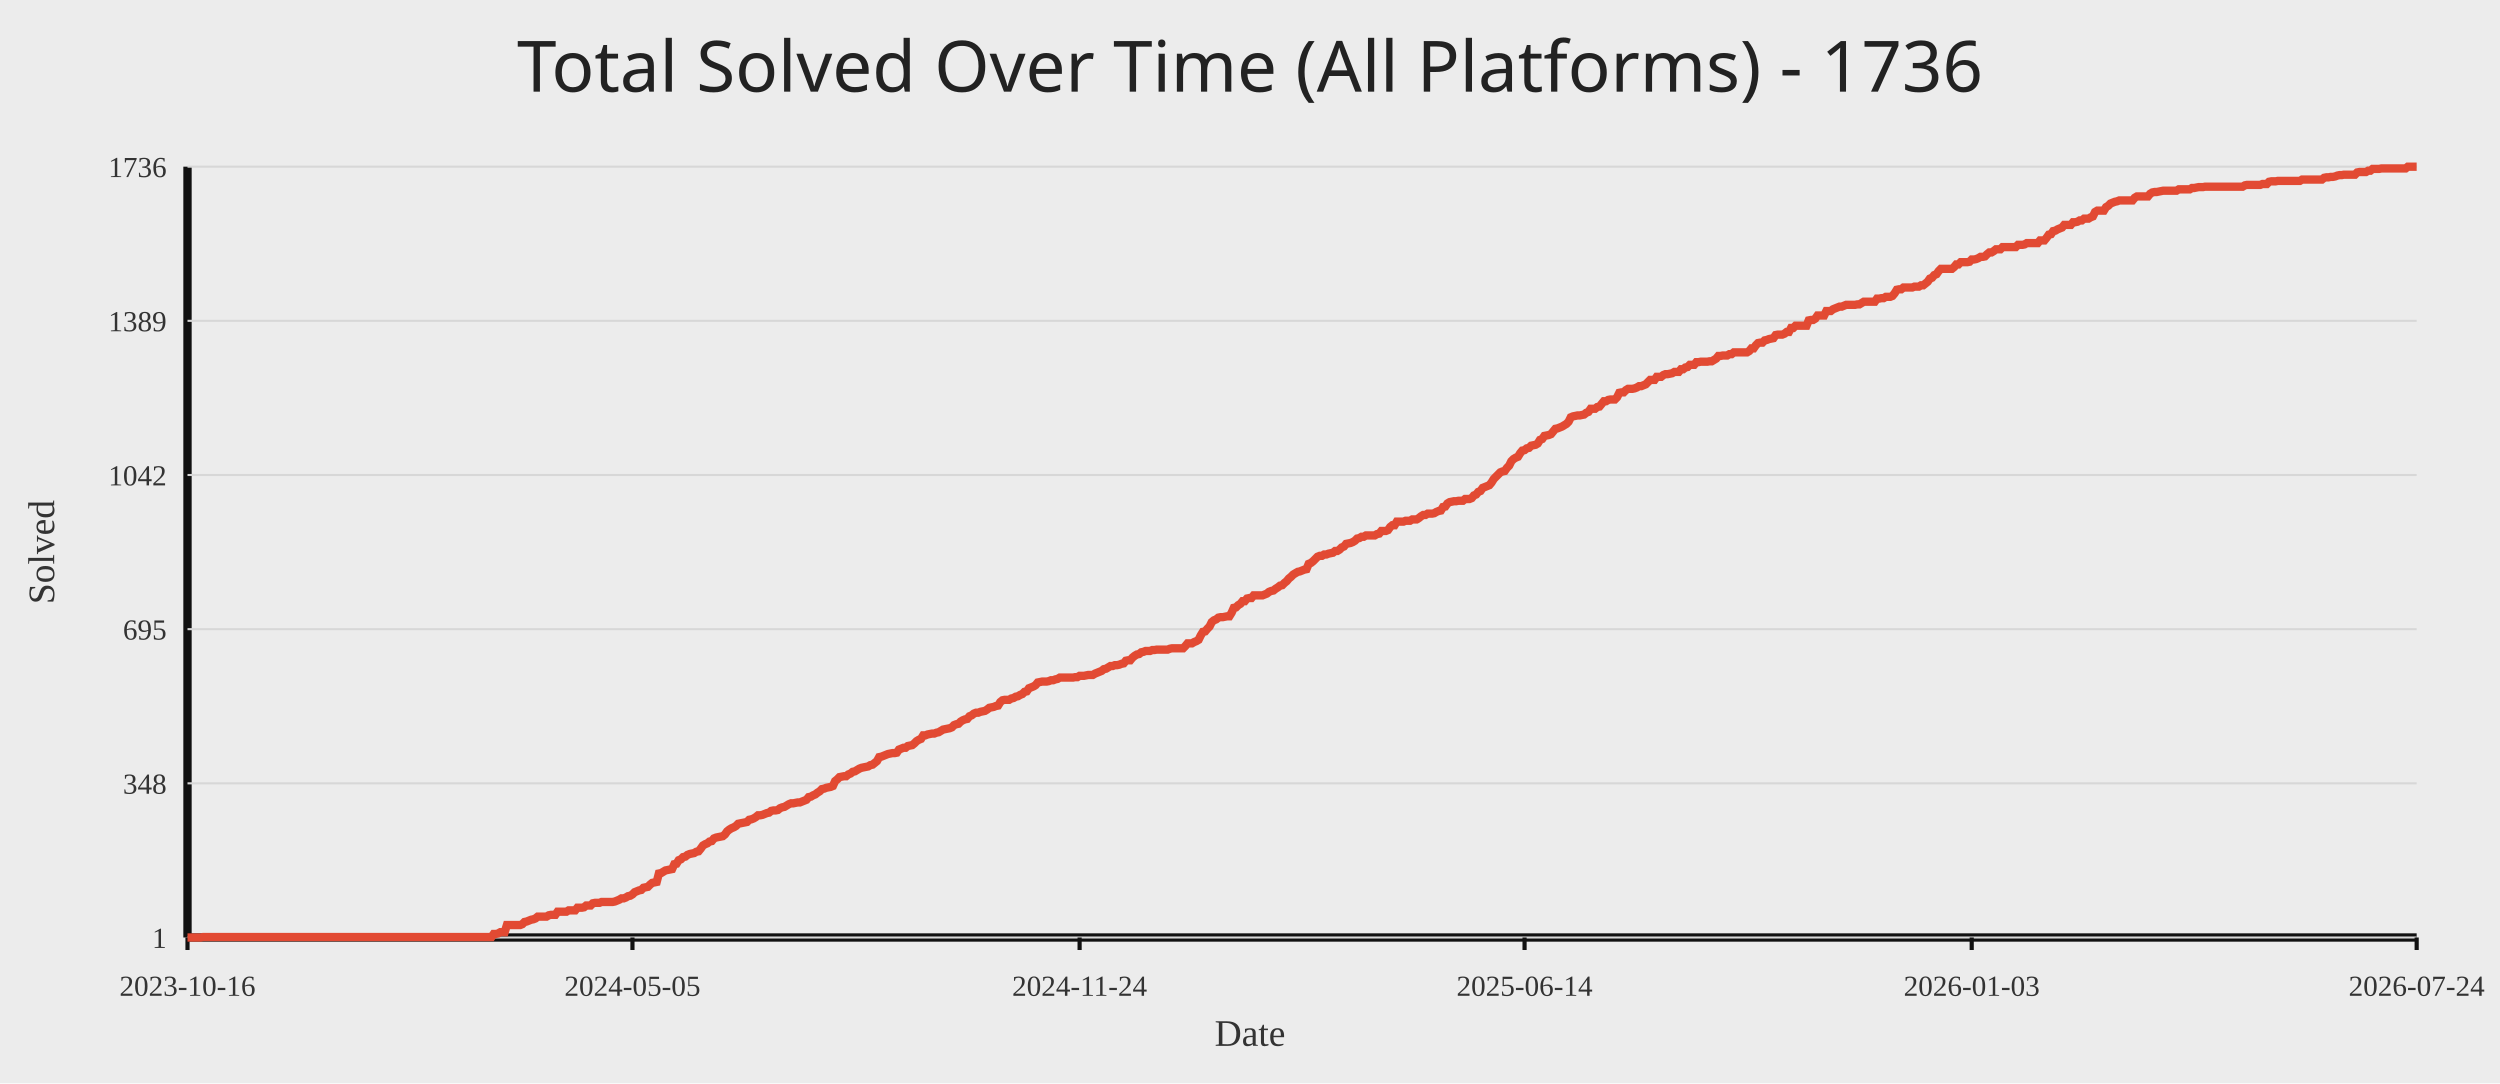
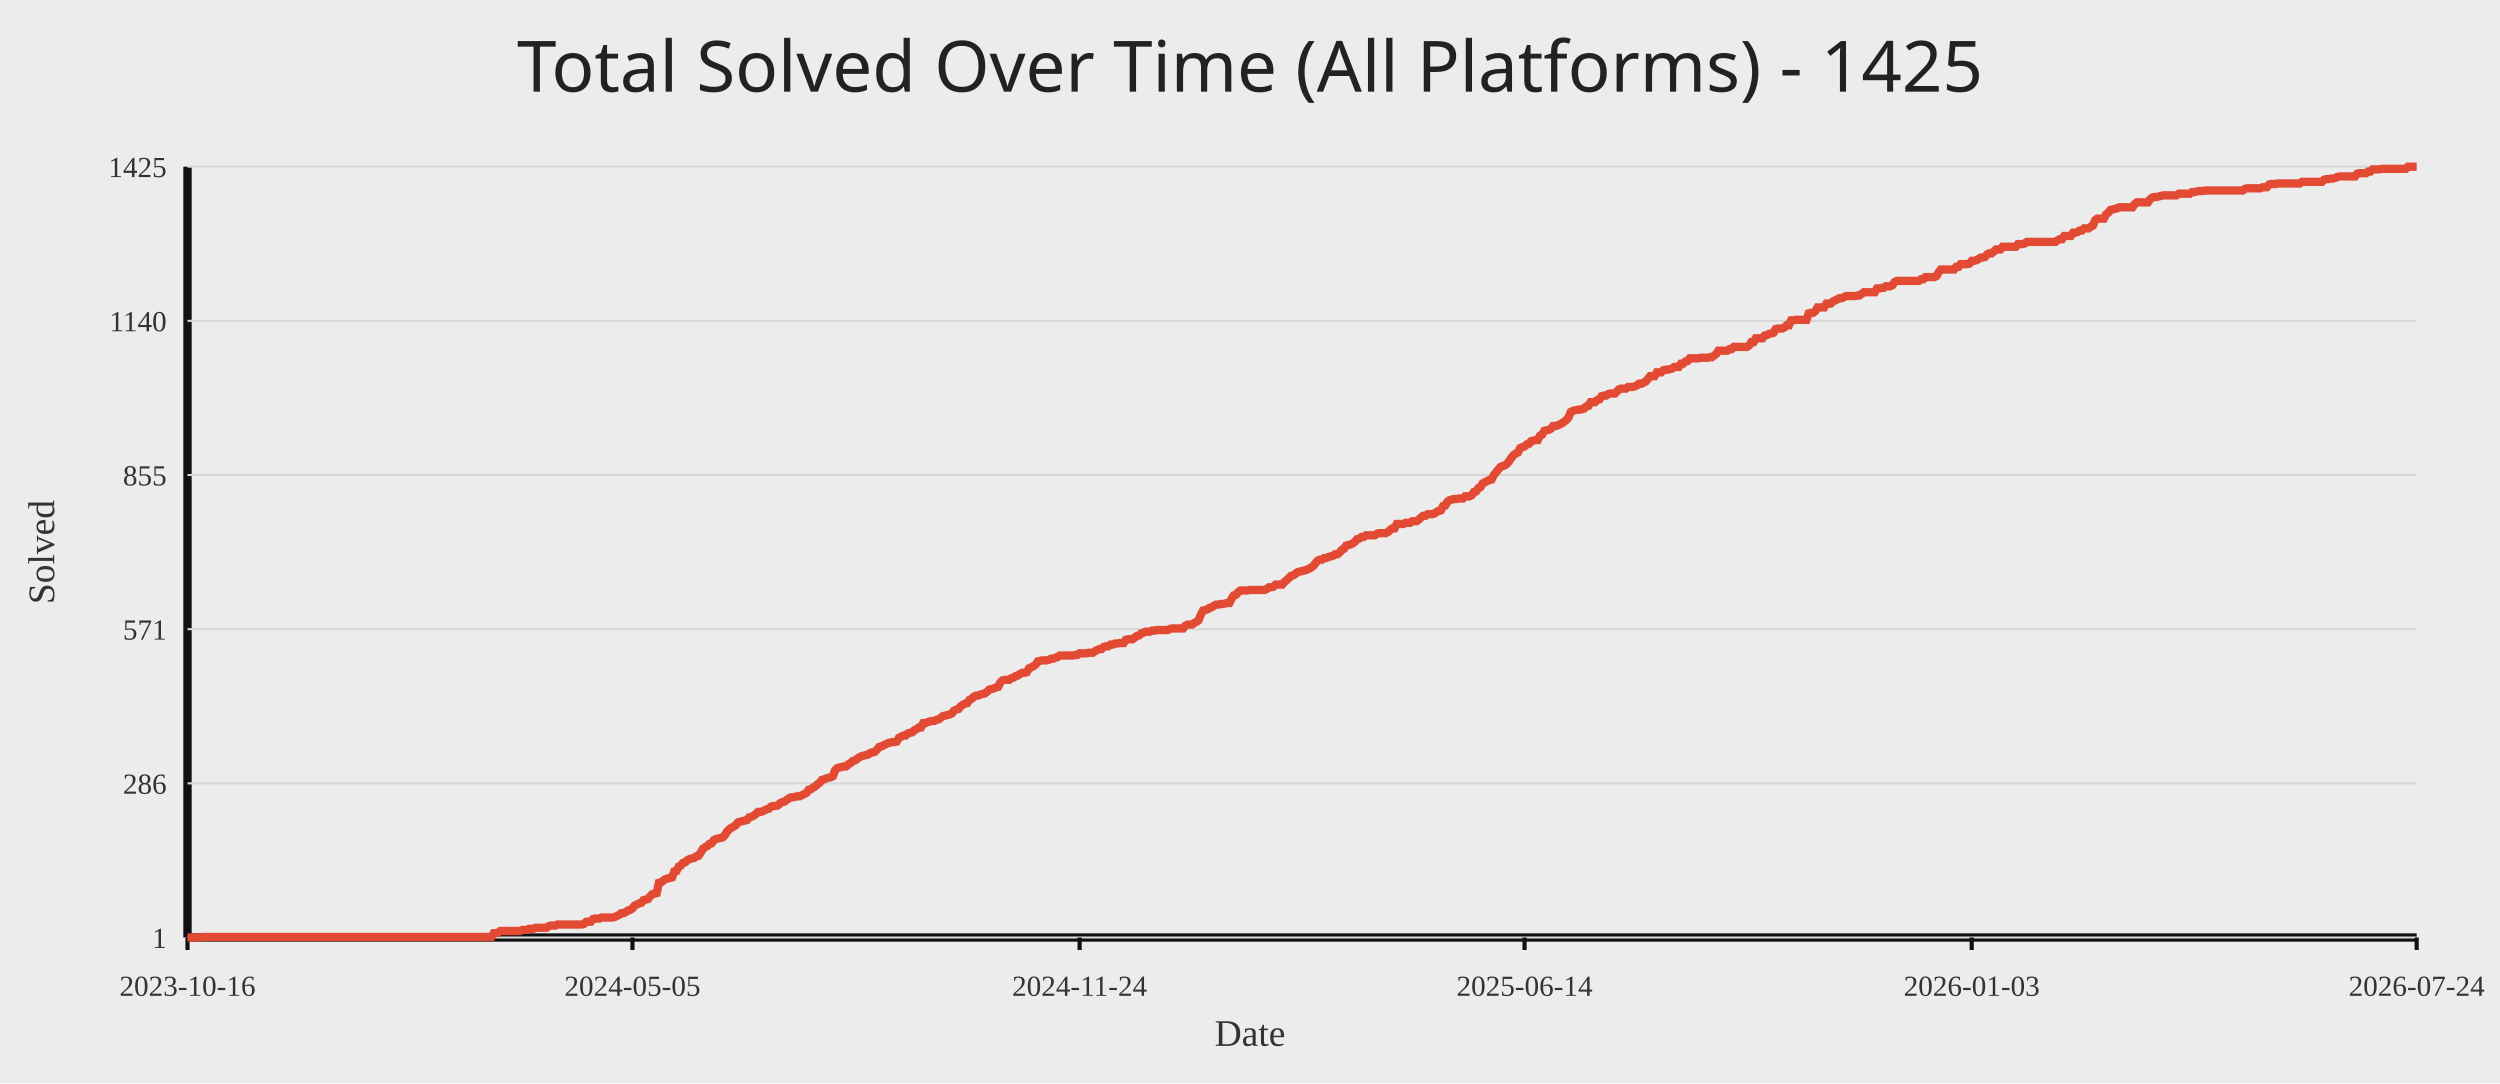
<svg xmlns="http://www.w3.org/2000/svg" width="1200" height="520">
  <rect width="100%" height="100%" fill="#ececec" />
-   <text x="50%" y="44" text-anchor="middle" fill="#222" font-size="34" font-family="Comic Sans MS, Segoe UI">Total Solved Over Time (All Platforms) - 1736</text>
+   <text x="50%" y="44" text-anchor="middle" fill="#222" font-size="34" font-family="Comic Sans MS, Segoe UI">Total Solved Over Time (All Platforms) - 1425</text>
  <line x1="90" y1="450" x2="1160" y2="450" stroke="#111" stroke-width="4" />
  <line x1="90" y1="80" x2="90" y2="450" stroke="#111" stroke-width="4" />
  <line x1="90" y1="450.00" x2="1160" y2="450.00" stroke="#d7d7d7" stroke-width="1" />
  <text x="80" y="455.00" text-anchor="end" fill="#333" font-size="14">1</text>
  <line x1="90" y1="376.00" x2="1160" y2="376.00" stroke="#d7d7d7" stroke-width="1" />
-   <text x="80" y="381.00" text-anchor="end" fill="#333" font-size="14">348</text>
+   <text x="80" y="381.00" text-anchor="end" fill="#333" font-size="14">286</text>
  <line x1="90" y1="302.00" x2="1160" y2="302.00" stroke="#d7d7d7" stroke-width="1" />
-   <text x="80" y="307.00" text-anchor="end" fill="#333" font-size="14">695</text>
+   <text x="80" y="307.00" text-anchor="end" fill="#333" font-size="14">571</text>
  <line x1="90" y1="228.00" x2="1160" y2="228.00" stroke="#d7d7d7" stroke-width="1" />
-   <text x="80" y="233.00" text-anchor="end" fill="#333" font-size="14">1042</text>
+   <text x="80" y="233.00" text-anchor="end" fill="#333" font-size="14">855</text>
  <line x1="90" y1="154.00" x2="1160" y2="154.00" stroke="#d7d7d7" stroke-width="1" />
-   <text x="80" y="159.00" text-anchor="end" fill="#333" font-size="14">1389</text>
+   <text x="80" y="159.00" text-anchor="end" fill="#333" font-size="14">1140</text>
  <line x1="90" y1="80.00" x2="1160" y2="80.00" stroke="#d7d7d7" stroke-width="1" />
-   <text x="80" y="85.00" text-anchor="end" fill="#333" font-size="14">1736</text>
+   <text x="80" y="85.00" text-anchor="end" fill="#333" font-size="14">1425</text>
  <line x1="90.00" y1="450" x2="90.00" y2="456" stroke="#111" stroke-width="2" />
  <text x="90.00" y="478" text-anchor="middle" fill="#333" font-size="14">2023-10-16</text>
  <line x1="303.58" y1="450" x2="303.58" y2="456" stroke="#111" stroke-width="2" />
  <text x="303.58" y="478" text-anchor="middle" fill="#333" font-size="14">2024-05-05</text>
  <line x1="518.21" y1="450" x2="518.21" y2="456" stroke="#111" stroke-width="2" />
  <text x="518.21" y="478" text-anchor="middle" fill="#333" font-size="14">2024-11-24</text>
  <line x1="731.79" y1="450" x2="731.79" y2="456" stroke="#111" stroke-width="2" />
  <text x="731.79" y="478" text-anchor="middle" fill="#333" font-size="14">2025-06-14</text>
  <line x1="946.42" y1="450" x2="946.42" y2="456" stroke="#111" stroke-width="2" />
  <text x="946.42" y="478" text-anchor="middle" fill="#333" font-size="14">2026-01-03</text>
  <line x1="1160.00" y1="450" x2="1160.00" y2="456" stroke="#111" stroke-width="2" />
  <text x="1160.00" y="478" text-anchor="middle" fill="#333" font-size="14">2026-07-24</text>
-   <polyline fill="none" stroke="#e24a33" stroke-width="4" points="90.00,450.00 91.06,450.00 92.11,450.00 93.17,450.00 94.23,450.00 95.29,450.00 96.34,450.00 97.40,449.79 98.46,449.79 99.52,449.79 100.57,449.79 101.63,449.79 102.69,449.79 103.75,449.79 104.80,449.79 105.86,449.79 106.92,449.79 107.97,449.79 109.03,449.79 110.09,449.79 111.15,449.79 112.20,449.79 113.26,449.79 114.32,449.79 115.38,449.79 116.43,449.79 117.49,449.79 118.55,449.79 119.60,449.79 120.66,449.79 121.72,449.79 122.78,449.79 123.83,449.79 124.89,449.79 125.95,449.79 127.01,449.79 128.06,449.79 129.12,449.79 130.18,449.79 131.24,449.79 132.29,449.79 133.35,449.79 134.41,449.79 135.46,449.79 136.52,449.79 137.58,449.79 138.64,449.79 139.69,449.79 140.75,449.79 141.81,449.79 142.87,449.79 143.92,449.79 144.98,449.79 146.04,449.79 147.09,449.79 148.15,449.79 149.21,449.79 150.27,449.79 151.32,449.79 152.38,449.79 153.44,449.79 154.50,449.79 155.55,449.79 156.61,449.79 157.67,449.79 158.73,449.79 159.78,449.79 160.84,449.79 161.90,449.79 162.95,449.79 164.01,449.79 165.07,449.79 166.13,449.79 167.18,449.79 168.24,449.79 169.30,449.79 170.36,449.79 171.41,449.79 172.47,449.79 173.53,449.79 174.58,449.79 175.64,449.79 176.70,449.79 177.76,449.79 178.81,449.79 179.87,449.79 180.93,449.79 181.99,449.79 183.04,449.79 184.10,449.79 185.16,449.79 186.22,449.79 187.27,449.79 188.33,449.79 189.39,449.79 190.44,449.79 191.50,449.79 192.56,449.79 193.62,449.79 194.67,449.79 195.73,449.79 196.79,449.79 197.85,449.79 198.90,449.79 199.96,449.79 201.02,449.79 202.08,449.79 203.13,449.79 204.19,449.79 205.25,449.79 206.30,449.79 207.36,449.79 208.42,449.79 209.48,449.79 210.53,449.79 211.59,449.79 212.65,449.79 213.71,449.79 214.76,449.79 215.82,449.79 216.88,449.79 217.93,449.79 218.99,449.79 220.05,449.79 221.11,449.79 222.16,449.79 223.22,449.79 224.28,449.79 225.34,449.79 226.39,449.79 227.45,449.79 228.51,449.79 229.57,449.79 230.62,449.79 231.68,449.79 232.74,449.79 233.79,449.79 234.85,449.79 235.91,449.79 236.97,448.29 238.02,448.29 239.08,448.08 240.14,447.44 241.20,447.44 242.25,447.44 243.31,444.03 244.37,444.03 245.42,444.03 246.48,444.03 247.54,444.03 248.60,444.03 249.65,444.03 250.71,443.60 251.77,442.54 252.83,442.32 253.88,441.90 254.94,441.47 256.00,441.26 257.06,440.83 258.11,439.98 259.17,439.98 260.23,439.98 261.28,439.98 262.34,439.98 263.40,439.34 264.46,439.12 265.51,439.12 266.57,439.12 267.63,437.63 268.69,437.63 269.74,437.63 270.80,437.63 271.86,437.63 272.92,436.99 273.97,436.99 275.03,436.99 276.09,436.99 277.14,435.71 278.20,435.71 279.26,435.71 280.32,435.50 281.37,434.65 282.43,434.65 283.49,434.65 284.55,433.58 285.60,433.37 286.66,433.37 287.72,433.37 288.77,432.94 289.83,432.94 290.89,432.94 291.95,432.94 293.00,432.94 294.06,432.94 295.12,432.73 296.18,432.30 297.23,431.87 298.29,431.23 299.35,431.23 300.41,430.81 301.46,430.17 302.52,429.95 303.58,429.31 304.63,428.25 305.69,427.82 306.75,427.39 307.81,427.18 308.86,426.12 309.92,425.90 310.98,425.69 312.04,424.62 313.09,423.77 314.15,423.56 315.21,423.34 316.26,419.29 317.32,419.08 318.38,418.44 319.44,417.80 320.49,417.59 321.55,417.37 322.61,417.16 323.67,414.81 324.72,414.60 325.78,412.89 326.84,412.47 327.90,411.40 328.95,411.19 330.01,410.33 331.07,409.91 332.12,409.69 333.18,409.48 334.24,408.84 335.30,408.63 336.35,407.35 337.41,405.86 338.47,405.22 339.53,404.79 340.58,403.94 341.64,403.72 342.70,402.44 343.75,402.02 344.81,401.80 345.87,401.59 346.93,401.38 347.98,400.52 349.04,399.03 350.10,398.18 351.16,397.54 352.21,397.11 353.27,396.47 354.33,395.41 355.39,395.19 356.44,394.98 357.50,394.77 358.56,394.55 359.61,393.49 360.67,393.27 361.73,392.85 362.79,392.21 363.84,391.35 364.90,391.35 365.96,391.14 367.02,390.71 368.07,390.29 369.13,390.07 370.19,389.22 371.25,389.01 372.30,389.01 373.36,388.80 374.42,387.94 375.47,387.52 376.53,387.30 377.59,386.66 378.65,386.02 379.70,385.60 380.76,385.60 381.82,385.38 382.88,385.17 383.93,385.17 384.99,384.74 386.05,384.32 387.10,383.89 388.16,382.61 389.22,382.40 390.28,381.76 391.33,381.33 392.39,380.48 393.45,379.84 394.51,378.77 395.56,378.56 396.62,378.13 397.68,377.92 398.74,377.71 399.79,377.28 400.85,374.93 401.91,374.08 402.96,373.01 404.02,372.80 405.08,372.59 406.14,372.59 407.19,371.73 408.25,371.31 409.31,370.46 410.37,370.24 411.42,369.60 412.48,368.96 413.54,368.54 414.59,368.32 415.65,368.11 416.71,367.90 417.77,367.26 418.82,367.04 419.88,366.19 420.94,365.34 422.00,363.42 423.05,363.20 424.11,362.78 425.17,362.35 426.23,361.93 427.28,361.71 428.34,361.50 429.40,361.50 430.45,361.29 431.51,359.79 432.57,359.37 433.63,358.94 434.68,358.94 435.74,358.09 436.80,357.87 437.86,357.66 438.91,356.81 439.97,355.74 441.03,355.10 442.08,354.67 443.14,352.97 444.20,352.97 445.26,352.54 446.31,352.33 447.37,352.12 448.43,352.12 449.49,351.69 450.54,351.48 451.60,350.84 452.66,350.20 453.72,349.98 454.77,349.77 455.83,349.56 456.89,349.13 457.94,348.06 459.00,347.64 460.06,347.42 461.12,346.36 462.17,345.72 463.23,345.29 464.29,345.08 465.35,343.80 466.40,343.37 467.46,342.52 468.52,342.09 469.58,342.09 470.63,341.67 471.69,341.45 472.75,341.24 473.80,340.60 474.86,339.75 475.92,339.53 476.98,339.32 478.03,338.89 479.09,338.68 480.15,336.97 481.21,336.12 482.26,335.91 483.32,335.91 484.38,335.91 485.43,335.27 486.49,335.05 487.55,334.41 488.61,334.20 489.66,333.56 490.72,333.14 491.78,332.07 492.84,331.86 493.89,330.36 494.95,329.94 496.01,329.51 497.07,328.87 498.12,327.59 499.18,327.38 500.24,327.16 501.29,327.16 502.35,327.16 503.41,326.95 504.47,326.52 505.52,326.52 506.58,326.10 507.64,325.88 508.70,325.24 509.75,325.24 510.81,325.24 511.87,325.24 512.92,325.24 513.98,325.24 515.04,325.24 516.10,325.03 517.15,325.03 518.21,324.39 519.27,324.39 520.33,324.39 521.38,324.18 522.44,323.97 523.50,323.97 524.56,323.97 525.61,323.33 526.67,322.90 527.73,322.47 528.78,322.05 529.84,321.19 530.90,320.98 531.96,320.34 533.01,319.70 534.07,319.70 535.13,319.27 536.19,319.27 537.24,319.06 538.30,318.63 539.36,318.42 540.42,317.14 541.47,316.93 542.53,316.93 543.59,315.65 544.64,314.80 545.70,314.16 546.76,313.94 547.82,313.09 548.87,312.88 549.93,312.45 550.99,312.45 552.05,312.45 553.10,312.02 554.16,312.02 555.22,311.81 556.27,311.81 557.33,311.81 558.39,311.81 559.45,311.81 560.50,311.81 561.56,311.38 562.62,311.17 563.68,311.17 564.73,311.17 565.79,311.17 566.85,311.17 567.91,311.17 568.96,310.10 570.02,308.82 571.08,308.82 572.13,308.82 573.19,308.18 574.25,307.76 575.31,307.12 576.36,304.99 577.42,303.28 578.48,303.07 579.54,301.79 580.59,300.72 581.65,298.59 582.71,297.73 583.76,297.31 584.82,296.46 585.88,296.24 586.94,296.24 587.99,296.03 589.05,295.82 590.11,295.82 591.17,294.11 592.22,291.76 593.28,291.55 594.34,290.48 595.40,289.84 596.45,288.56 597.51,288.56 598.57,287.29 599.62,287.07 600.68,287.07 601.74,285.79 602.80,285.79 603.85,285.79 604.91,285.79 605.97,285.79 607.03,285.37 608.08,284.94 609.14,284.09 610.20,283.66 611.25,283.45 612.31,282.59 613.37,281.95 614.43,281.10 615.48,280.89 616.54,279.82 617.60,278.97 618.66,277.69 619.71,276.84 620.77,275.77 621.83,275.13 622.89,274.49 623.94,274.28 625.00,273.85 626.06,273.42 627.11,273.21 628.17,270.65 629.23,270.22 630.29,269.37 631.34,268.31 632.40,267.24 633.46,266.81 634.52,266.81 635.57,266.17 636.63,266.17 637.69,265.75 638.75,265.53 639.80,265.32 640.86,264.47 641.92,264.47 642.97,263.83 644.03,262.76 645.09,262.33 646.15,261.05 647.20,260.84 648.26,260.63 649.32,260.20 650.38,259.56 651.43,258.50 652.49,258.28 653.55,257.64 654.60,257.64 655.66,257.00 656.72,257.00 657.78,257.00 658.83,257.00 659.89,257.00 660.95,256.36 662.01,256.15 663.06,254.87 664.12,254.87 665.18,254.87 666.24,254.44 667.29,252.95 668.35,252.10 669.41,252.10 670.46,250.39 671.52,250.39 672.58,250.39 673.64,250.39 674.69,249.97 675.75,249.97 676.81,249.97 677.87,249.33 678.92,249.33 679.98,249.33 681.04,248.69 682.09,247.83 683.15,247.19 684.21,247.19 685.27,246.55 686.32,246.55 687.38,246.55 688.44,246.34 689.50,245.70 690.55,245.27 691.61,245.06 692.67,243.35 693.73,243.14 694.78,241.65 695.84,241.01 696.90,240.80 697.95,240.58 699.01,240.58 700.07,240.37 701.13,240.37 702.18,240.37 703.24,239.52 704.30,239.52 705.36,239.52 706.41,239.09 707.47,237.81 708.53,237.38 709.58,236.10 710.64,235.68 711.70,234.18 712.76,233.76 713.81,233.33 714.87,232.90 715.93,231.63 716.99,229.92 718.04,228.85 719.10,227.79 720.16,226.72 721.22,226.29 722.27,226.08 723.33,224.59 724.39,223.52 725.44,221.39 726.50,220.32 727.56,219.68 728.62,219.26 729.67,217.55 730.73,216.27 731.79,216.06 732.85,215.20 733.90,214.99 734.96,213.93 736.02,213.71 737.08,213.50 738.13,212.86 739.19,211.15 740.25,210.73 741.30,209.23 742.36,209.02 743.42,208.81 744.48,208.38 745.53,207.10 746.59,205.82 747.65,205.61 748.71,205.18 749.76,204.76 750.82,204.12 751.88,203.48 752.93,202.41 753.99,200.28 755.05,199.85 756.11,199.64 757.16,199.42 758.22,199.42 759.28,199.21 760.34,199.00 761.39,198.14 762.45,197.72 763.51,196.22 764.57,196.22 765.62,196.22 766.68,195.37 767.74,195.16 768.79,193.88 769.85,192.60 770.91,192.60 771.97,191.96 773.02,191.75 774.08,191.75 775.14,191.75 776.20,190.68 777.25,188.55 778.31,188.33 779.37,188.33 780.42,187.27 781.48,186.63 782.54,186.63 783.60,186.63 784.65,186.41 785.71,185.99 786.77,185.35 787.83,185.35 788.88,184.92 789.94,184.50 791.00,183.43 792.06,182.36 793.11,182.36 794.17,182.36 795.23,180.87 796.28,180.87 797.34,180.87 798.40,180.02 799.46,179.59 800.51,179.59 801.57,179.38 802.63,179.16 803.69,178.52 804.74,178.52 805.80,178.52 806.86,177.24 807.92,177.24 808.97,176.39 810.03,176.18 811.09,175.11 812.14,175.11 813.20,175.11 814.26,173.83 815.32,173.83 816.37,173.62 817.43,173.62 818.49,173.62 819.55,173.62 820.60,173.41 821.66,173.41 822.72,172.77 823.77,172.13 824.83,170.85 825.89,170.85 826.95,170.63 828.00,170.63 829.06,170.63 830.12,169.99 831.18,169.99 832.23,169.14 833.29,169.14 834.35,169.14 835.41,169.14 836.46,169.14 837.52,169.14 838.58,169.14 839.63,168.50 840.69,167.22 841.75,167.22 842.81,165.73 843.86,164.66 844.92,164.45 845.98,164.45 847.04,163.38 848.09,163.17 849.15,162.74 850.21,162.53 851.26,162.32 852.32,160.82 853.38,160.61 854.44,160.61 855.49,160.61 856.55,160.18 857.61,159.33 858.67,159.33 859.72,157.41 860.78,157.41 861.84,156.35 862.90,156.35 863.95,156.35 865.01,156.35 866.07,156.35 867.12,156.35 868.18,153.79 869.24,153.57 870.30,153.57 871.35,152.93 872.41,151.44 873.47,151.44 874.53,151.44 875.58,151.44 876.64,149.31 877.70,149.31 878.75,149.31 879.81,148.46 880.87,148.03 881.93,147.60 882.98,147.18 884.04,147.18 885.10,146.75 886.16,146.32 887.21,146.32 888.27,146.32 889.33,146.32 890.39,146.32 891.44,146.11 892.50,146.11 893.56,145.47 894.61,144.83 895.67,144.83 896.73,144.83 897.79,144.83 898.84,144.83 899.90,144.83 900.96,143.34 902.02,143.34 903.07,143.12 904.13,143.12 905.19,142.48 906.25,142.48 907.30,142.48 908.36,142.06 909.42,140.78 910.47,139.07 911.53,138.86 912.59,138.86 913.65,138.01 914.70,138.01 915.76,138.01 916.82,138.01 917.88,138.01 918.93,137.58 919.99,137.58 921.05,137.58 922.10,136.94 923.16,136.94 924.22,136.09 925.28,135.23 926.33,133.74 927.39,133.31 928.45,132.03 929.51,131.61 930.56,130.12 931.62,129.05 932.68,129.05 933.74,129.05 934.79,129.05 935.85,129.05 936.91,129.05 937.96,128.20 939.02,126.92 940.08,126.92 941.14,125.85 942.19,125.85 943.25,125.85 944.31,125.85 945.37,125.64 946.42,124.57 947.48,124.57 948.54,124.36 949.59,123.93 950.65,123.29 951.71,123.29 952.77,123.08 953.82,122.01 954.88,121.16 955.94,121.16 957.00,120.52 958.05,119.67 959.11,119.67 960.17,119.67 961.23,118.60 962.28,118.60 963.34,118.60 964.40,118.60 965.45,118.60 966.51,118.60 967.57,118.60 968.63,117.53 969.68,117.53 970.74,117.53 971.80,117.32 972.86,116.68 973.91,116.68 974.97,116.68 976.03,116.68 977.08,116.68 978.14,116.68 979.20,115.40 980.26,115.40 981.31,115.40 982.37,114.12 983.43,112.63 984.49,112.41 985.54,110.92 986.60,110.71 987.66,110.07 988.72,109.64 989.77,109.22 990.83,107.94 991.89,107.94 992.94,107.94 994.00,107.94 995.06,106.66 996.12,106.66 997.17,106.44 998.23,105.80 999.29,105.80 1000.35,104.95 1001.40,104.95 1002.46,104.95 1003.52,104.31 1004.58,103.88 1005.63,101.75 1006.69,101.11 1007.75,101.11 1008.80,101.11 1009.86,101.11 1010.92,99.41 1011.98,98.77 1013.03,97.70 1014.09,97.27 1015.15,96.85 1016.21,96.63 1017.26,96.21 1018.32,96.21 1019.38,96.21 1020.43,96.21 1021.49,96.21 1022.55,96.21 1023.61,96.21 1024.66,94.93 1025.72,94.29 1026.78,94.29 1027.84,94.29 1028.89,94.29 1029.95,94.29 1031.01,94.29 1032.07,93.01 1033.12,92.37 1034.18,92.16 1035.24,92.16 1036.29,91.94 1037.35,91.73 1038.41,91.52 1039.47,91.52 1040.52,91.52 1041.58,91.52 1042.64,91.52 1043.70,91.52 1044.75,91.52 1045.81,90.88 1046.87,90.88 1047.92,90.88 1048.98,90.88 1050.04,90.88 1051.10,90.88 1052.15,90.24 1053.21,90.24 1054.27,90.02 1055.33,89.81 1056.38,89.81 1057.44,89.81 1058.50,89.60 1059.56,89.60 1060.61,89.60 1061.67,89.60 1062.73,89.60 1063.78,89.60 1064.84,89.60 1065.90,89.60 1066.96,89.60 1068.01,89.60 1069.07,89.60 1070.13,89.60 1071.19,89.60 1072.24,89.60 1073.30,89.60 1074.36,89.60 1075.42,89.60 1076.47,89.60 1077.53,88.96 1078.59,88.74 1079.64,88.74 1080.70,88.74 1081.76,88.74 1082.82,88.74 1083.87,88.74 1084.93,88.74 1085.99,88.32 1087.05,88.32 1088.10,88.32 1089.16,87.25 1090.22,87.04 1091.27,87.04 1092.33,87.04 1093.39,86.82 1094.45,86.82 1095.50,86.82 1096.56,86.82 1097.62,86.82 1098.68,86.82 1099.73,86.82 1100.79,86.82 1101.85,86.82 1102.91,86.82 1103.96,86.82 1105.02,86.18 1106.08,86.18 1107.13,86.18 1108.19,86.18 1109.25,86.18 1110.31,86.18 1111.36,86.18 1112.42,86.18 1113.48,86.18 1114.54,86.18 1115.59,85.33 1116.65,85.12 1117.71,85.12 1118.76,84.90 1119.82,84.90 1120.88,84.69 1121.94,84.27 1122.99,84.05 1124.05,84.05 1125.11,83.84 1126.17,83.84 1127.22,83.84 1128.28,83.84 1129.34,83.84 1130.40,83.84 1131.45,82.77 1132.51,82.56 1133.57,82.56 1134.62,82.56 1135.68,82.56 1136.74,81.92 1137.80,81.92 1138.85,81.07 1139.91,81.07 1140.97,81.07 1142.03,81.07 1143.08,80.85 1144.14,80.85 1145.20,80.85 1146.25,80.85 1147.31,80.85 1148.37,80.85 1149.43,80.85 1150.48,80.85 1151.54,80.85 1152.60,80.85 1153.66,80.85 1154.71,80.85 1155.77,80.00 1156.83,80.00 1157.89,80.00 1158.94,80.00 1160.00,80.00" />
+   <polyline fill="none" stroke="#e24a33" stroke-width="4" points="90.00,450.00 91.06,450.00 92.11,450.00 93.17,450.00 94.23,450.00 95.29,450.00 96.34,450.00 97.40,449.74 98.46,449.74 99.52,449.74 100.57,449.74 101.63,449.74 102.69,449.74 103.75,449.74 104.80,449.74 105.86,449.74 106.92,449.74 107.97,449.74 109.03,449.74 110.09,449.74 111.15,449.74 112.20,449.74 113.26,449.74 114.32,449.74 115.38,449.74 116.43,449.74 117.49,449.74 118.55,449.74 119.60,449.74 120.66,449.74 121.72,449.74 122.78,449.74 123.83,449.74 124.89,449.74 125.95,449.74 127.01,449.74 128.06,449.74 129.12,449.74 130.18,449.74 131.24,449.74 132.29,449.74 133.35,449.74 134.41,449.74 135.46,449.74 136.52,449.74 137.58,449.74 138.64,449.74 139.69,449.74 140.75,449.74 141.81,449.74 142.87,449.74 143.92,449.74 144.98,449.74 146.04,449.74 147.09,449.74 148.15,449.74 149.21,449.74 150.27,449.74 151.32,449.74 152.38,449.74 153.44,449.74 154.50,449.74 155.55,449.74 156.61,449.74 157.67,449.74 158.73,449.74 159.78,449.74 160.84,449.74 161.90,449.74 162.95,449.74 164.01,449.74 165.07,449.74 166.13,449.74 167.18,449.74 168.24,449.74 169.30,449.74 170.36,449.74 171.41,449.74 172.47,449.74 173.53,449.74 174.58,449.74 175.64,449.74 176.70,449.74 177.76,449.74 178.81,449.74 179.87,449.74 180.93,449.74 181.99,449.74 183.04,449.74 184.10,449.74 185.16,449.74 186.22,449.74 187.27,449.74 188.33,449.74 189.39,449.74 190.44,449.74 191.50,449.74 192.56,449.74 193.62,449.74 194.67,449.74 195.73,449.74 196.79,449.74 197.85,449.74 198.90,449.74 199.96,449.74 201.02,449.74 202.08,449.74 203.13,449.74 204.19,449.74 205.25,449.74 206.30,449.74 207.36,449.74 208.42,449.74 209.48,449.74 210.53,449.74 211.59,449.74 212.65,449.74 213.71,449.74 214.76,449.74 215.82,449.74 216.88,449.74 217.93,449.74 218.99,449.74 220.05,449.74 221.11,449.74 222.16,449.74 223.22,449.74 224.28,449.74 225.34,449.74 226.39,449.74 227.45,449.74 228.51,449.74 229.57,449.74 230.62,449.74 231.68,449.74 232.74,449.74 233.79,449.74 234.85,449.74 235.91,449.74 236.97,447.92 238.02,447.92 239.08,447.66 240.14,446.88 241.20,446.88 242.25,446.88 243.31,446.88 244.37,446.88 245.42,446.88 246.48,446.88 247.54,446.88 248.60,446.88 249.65,446.88 250.71,446.36 251.77,446.36 252.83,446.36 253.88,445.84 254.94,445.84 256.00,445.84 257.06,445.32 258.11,445.32 259.17,445.32 260.23,445.32 261.28,445.32 262.34,445.32 263.40,444.54 264.46,444.28 265.51,444.28 266.57,444.28 267.63,443.76 268.69,443.76 269.74,443.76 270.80,443.76 271.86,443.76 272.92,443.76 273.97,443.76 275.03,443.76 276.09,443.76 277.14,443.76 278.20,443.76 279.26,443.76 280.32,443.50 281.37,442.46 282.43,442.46 283.49,442.46 284.55,441.17 285.60,440.91 286.66,440.91 287.72,440.91 288.77,440.39 289.83,440.39 290.89,440.39 291.95,440.39 293.00,440.39 294.06,440.39 295.12,440.13 296.18,439.61 297.23,439.09 298.29,438.31 299.35,438.31 300.41,437.79 301.46,437.01 302.52,436.75 303.58,435.97 304.63,434.67 305.69,434.15 306.75,433.63 307.81,433.37 308.86,432.07 309.92,431.81 310.98,431.55 312.04,430.25 313.09,429.21 314.15,428.95 315.21,428.69 316.26,423.76 317.32,423.50 318.38,422.72 319.44,421.94 320.49,421.68 321.55,421.42 322.61,421.16 323.67,418.30 324.72,418.04 325.78,415.96 326.84,415.44 327.90,414.14 328.95,413.88 330.01,412.84 331.07,412.32 332.12,412.06 333.18,411.80 334.24,411.03 335.30,410.77 336.35,409.21 337.41,407.39 338.47,406.61 339.53,406.09 340.58,405.05 341.64,404.79 342.70,403.23 343.75,402.71 344.81,402.45 345.87,402.19 346.93,401.93 347.98,400.89 349.04,399.07 350.10,398.03 351.16,397.25 352.21,396.73 353.27,395.96 354.33,394.66 355.39,394.40 356.44,394.14 357.50,393.88 358.56,393.62 359.61,392.32 360.67,392.06 361.73,391.54 362.79,390.76 363.84,389.72 364.90,389.72 365.96,389.46 367.02,388.94 368.07,388.42 369.13,388.16 370.19,387.12 371.25,386.86 372.30,386.86 373.36,386.60 374.42,385.56 375.47,385.04 376.53,384.78 377.59,384.00 378.65,383.22 379.70,382.70 380.76,382.70 381.82,382.44 382.88,382.18 383.93,382.18 384.99,381.66 386.05,381.14 387.10,380.62 388.16,379.07 389.22,378.81 390.28,378.03 391.33,377.51 392.39,376.47 393.45,375.69 394.51,374.39 395.56,374.13 396.62,373.61 397.68,373.35 398.74,373.09 399.79,372.57 400.85,369.71 401.91,368.67 402.96,368.41 404.02,368.15 405.08,367.89 406.14,367.89 407.19,366.85 408.25,366.33 409.31,365.29 410.37,365.04 411.42,364.26 412.48,363.48 413.54,362.96 414.59,362.70 415.65,362.44 416.71,362.18 417.77,361.40 418.82,361.14 419.88,360.88 420.94,359.84 422.00,358.54 423.05,358.28 424.11,357.76 425.17,357.24 426.23,356.72 427.28,356.46 428.34,356.20 429.40,356.20 430.45,355.94 431.51,354.12 432.57,353.60 433.63,353.08 434.68,353.08 435.74,352.04 436.80,351.78 437.86,351.52 438.91,350.48 439.97,349.96 441.03,349.19 442.08,349.19 443.14,347.11 444.20,347.11 445.26,346.59 446.31,346.33 447.37,346.07 448.43,346.07 449.49,345.55 450.54,345.29 451.60,344.51 452.66,343.73 453.72,343.47 454.77,343.21 455.83,342.95 456.89,342.43 457.94,341.13 459.00,340.61 460.06,340.35 461.12,339.05 462.17,338.27 463.23,337.75 464.29,337.49 465.35,335.93 466.40,335.41 467.46,334.38 468.52,333.86 469.58,333.86 470.63,333.34 471.69,333.08 472.75,332.82 473.80,332.04 474.86,331.00 475.92,330.74 476.98,330.48 478.03,329.96 479.09,329.70 480.15,327.62 481.21,326.58 482.26,326.32 483.32,326.32 484.38,326.32 485.43,325.54 486.49,325.28 487.55,324.50 488.61,324.24 489.66,323.46 490.72,322.94 491.78,322.94 492.84,322.68 493.89,320.86 494.95,320.34 496.01,319.82 497.07,319.04 498.12,317.49 499.18,317.23 500.24,316.97 501.29,316.97 502.35,316.97 503.41,316.71 504.47,316.19 505.52,316.19 506.58,315.67 507.64,315.41 508.70,314.63 509.75,314.63 510.81,314.63 511.87,314.63 512.92,314.63 513.98,314.63 515.04,314.63 516.10,314.37 517.15,314.37 518.21,313.59 519.27,313.59 520.33,313.59 521.38,313.59 522.44,313.33 523.50,313.33 524.56,313.33 525.61,312.55 526.67,312.03 527.73,311.51 528.78,311.51 529.84,310.47 530.90,310.21 531.96,310.21 533.01,309.43 534.07,309.43 535.13,308.91 536.19,308.91 537.24,308.65 538.30,308.65 539.36,308.65 540.42,307.09 541.47,306.83 542.53,306.83 543.59,306.83 544.64,306.05 545.70,305.27 546.76,305.01 547.82,303.97 548.87,303.71 549.93,303.20 550.99,303.20 552.05,303.20 553.10,302.68 554.16,302.68 555.22,302.42 556.27,302.42 557.33,302.42 558.39,302.42 559.45,302.42 560.50,302.42 561.56,301.90 562.62,301.64 563.68,301.64 564.73,301.64 565.79,301.64 566.85,301.64 567.91,301.64 568.96,300.34 570.02,299.82 571.08,299.82 572.13,299.82 573.19,299.04 574.25,298.52 575.31,297.74 576.36,295.14 577.42,293.06 578.48,292.80 579.54,292.54 580.59,291.76 581.65,291.50 582.71,290.72 583.76,290.20 584.82,290.20 585.88,289.94 586.94,289.94 587.99,289.68 589.05,289.42 590.11,289.42 591.17,287.35 592.22,285.79 593.28,285.53 594.34,284.23 595.40,283.45 596.45,283.45 597.51,283.45 598.57,283.45 599.62,283.19 600.68,283.19 601.74,283.19 602.80,283.19 603.85,283.19 604.91,283.19 605.97,283.19 607.03,283.19 608.08,282.67 609.14,281.89 610.20,281.89 611.25,281.63 612.31,280.59 613.37,280.59 614.43,280.59 615.48,280.59 616.54,279.29 617.60,278.51 618.66,277.47 619.71,276.43 620.77,276.17 621.83,275.39 622.89,274.61 623.94,274.35 625.00,274.09 626.06,273.83 627.11,273.57 628.17,273.05 629.23,272.54 630.29,271.76 631.34,270.46 632.40,269.16 633.46,268.64 634.52,268.64 635.57,267.86 636.63,267.86 637.69,267.34 638.75,267.08 639.80,266.82 640.86,266.04 641.92,266.04 642.97,265.26 644.03,263.96 645.09,263.44 646.15,261.88 647.20,261.62 648.26,261.36 649.32,260.84 650.38,260.06 651.43,258.76 652.49,258.50 653.55,257.72 654.60,257.72 655.66,256.95 656.72,256.95 657.78,256.95 658.83,256.95 659.89,256.95 660.95,256.17 662.01,255.91 663.06,255.91 664.12,255.91 665.18,255.91 666.24,255.39 667.29,254.35 668.35,253.57 669.41,253.57 670.46,251.49 671.52,251.49 672.58,251.49 673.64,251.49 674.69,250.97 675.75,250.97 676.81,250.97 677.87,250.19 678.92,250.19 679.98,250.19 681.04,249.41 682.09,248.37 683.15,247.59 684.21,247.59 685.27,246.81 686.32,246.81 687.38,246.81 688.44,246.55 689.50,245.77 690.55,245.25 691.61,244.99 692.67,242.91 693.73,242.65 694.78,240.84 695.84,240.06 696.90,239.80 697.95,239.54 699.01,239.54 700.07,239.28 701.13,239.28 702.18,239.28 703.24,238.24 704.30,238.24 705.36,238.24 706.41,237.72 707.47,236.16 708.53,235.90 709.58,234.34 710.64,233.82 711.70,232.00 712.76,231.48 713.81,230.96 714.87,230.44 715.93,230.18 716.99,228.10 718.04,226.80 719.10,225.51 720.16,224.21 721.22,223.69 722.27,223.43 723.33,222.65 724.39,221.35 725.44,219.79 726.50,218.49 727.56,217.71 728.62,217.19 729.67,215.11 730.73,214.59 731.79,214.33 732.85,213.29 733.90,213.03 734.96,211.73 736.02,211.47 737.08,211.21 738.13,211.21 739.19,209.14 740.25,208.62 741.30,206.80 742.36,206.54 743.42,206.28 744.48,205.76 745.53,204.46 746.59,204.46 747.65,204.20 748.71,203.68 749.76,203.16 750.82,202.38 751.88,201.60 752.93,200.30 753.99,197.70 755.05,197.18 756.11,196.92 757.16,196.66 758.22,196.66 759.28,196.40 760.34,196.14 761.39,195.11 762.45,194.85 763.51,193.03 764.57,193.03 765.62,193.03 766.68,191.99 767.74,191.73 768.79,190.17 769.85,189.91 770.91,189.91 771.97,189.13 773.02,188.87 774.08,188.87 775.14,188.87 776.20,187.83 777.25,186.79 778.31,186.53 779.37,186.53 780.42,186.53 781.48,185.75 782.54,185.75 783.60,185.75 784.65,185.49 785.71,184.97 786.77,184.19 787.83,184.19 788.88,183.67 789.94,183.15 791.00,181.85 792.06,180.55 793.11,180.55 794.17,180.55 795.23,178.74 796.28,178.74 797.34,178.74 798.40,177.70 799.46,177.44 800.51,177.44 801.57,177.18 802.63,176.92 803.69,176.14 804.74,176.14 805.80,176.14 806.86,174.58 807.92,174.58 808.97,173.54 810.03,173.28 811.09,171.98 812.14,171.98 813.20,171.98 814.26,171.98 815.32,171.98 816.37,171.72 817.43,171.72 818.49,171.72 819.55,171.72 820.60,171.46 821.66,171.46 822.72,170.68 823.77,169.90 824.83,168.34 825.89,168.34 826.95,168.34 828.00,168.34 829.06,168.34 830.12,167.56 831.18,167.56 832.23,166.52 833.29,166.52 834.35,166.52 835.41,166.52 836.46,166.52 837.52,166.52 838.58,166.52 839.63,165.74 840.69,164.19 841.75,164.19 842.81,162.37 843.86,162.37 844.92,162.37 845.98,162.37 847.04,161.07 848.09,160.81 849.15,160.29 850.21,160.03 851.26,159.77 852.32,157.95 853.38,157.69 854.44,157.69 855.49,157.69 856.55,157.17 857.61,156.13 858.67,156.13 859.72,153.79 860.78,153.79 861.84,153.53 862.90,153.53 863.95,153.53 865.01,153.53 866.07,153.53 867.12,153.53 868.18,150.41 869.24,150.15 870.30,150.15 871.35,149.38 872.41,147.56 873.47,147.56 874.53,147.56 875.58,147.56 876.64,145.74 877.70,145.74 878.75,145.74 879.81,144.70 880.87,144.18 881.93,143.66 882.98,143.14 884.04,143.14 885.10,142.62 886.16,142.10 887.21,142.10 888.27,142.10 889.33,142.10 890.39,142.10 891.44,141.84 892.50,141.84 893.56,141.06 894.61,140.28 895.67,140.28 896.73,140.28 897.79,140.28 898.84,140.28 899.90,140.28 900.96,138.46 902.02,138.46 903.07,138.20 904.13,138.20 905.19,137.42 906.25,137.42 907.30,137.42 908.36,136.90 909.42,135.34 910.47,134.82 911.53,134.82 912.59,134.82 913.65,134.82 914.70,134.82 915.76,134.82 916.82,134.82 917.88,134.82 918.93,134.82 919.99,134.82 921.05,134.82 922.10,134.04 923.16,134.04 924.22,133.01 925.28,133.01 926.33,133.01 927.39,133.01 928.45,133.01 929.51,132.49 930.56,130.67 931.62,129.37 932.68,129.37 933.74,129.37 934.79,129.37 935.85,129.37 936.91,129.37 937.96,129.37 939.02,128.07 940.08,128.07 941.14,126.77 942.19,126.77 943.25,126.77 944.31,126.77 945.37,126.51 946.42,125.21 947.48,125.21 948.54,124.95 949.59,124.43 950.65,123.65 951.71,123.65 952.77,123.39 953.82,122.09 954.88,121.57 955.94,121.57 957.00,120.79 958.05,119.75 959.11,119.75 960.17,119.75 961.23,118.46 962.28,118.46 963.34,118.46 964.40,118.46 965.45,118.46 966.51,118.46 967.57,118.46 968.63,117.16 969.68,117.16 970.74,117.16 971.80,116.90 972.86,116.12 973.91,116.12 974.97,116.12 976.03,116.12 977.08,116.12 978.14,116.12 979.20,116.12 980.26,116.12 981.31,116.12 982.37,116.12 983.43,116.12 984.49,116.12 985.54,116.12 986.60,116.12 987.66,115.34 988.72,114.82 989.77,114.82 990.83,113.26 991.89,113.26 992.94,113.26 994.00,113.26 995.06,111.70 996.12,111.70 997.17,111.44 998.23,110.66 999.29,110.66 1000.35,109.62 1001.40,109.62 1002.46,109.62 1003.52,108.84 1004.58,108.32 1005.63,105.72 1006.69,104.94 1007.75,104.94 1008.80,104.94 1009.86,104.94 1010.92,102.87 1011.98,102.09 1013.03,100.79 1014.09,100.53 1015.15,100.27 1016.21,100.01 1017.26,99.49 1018.32,99.49 1019.38,99.49 1020.43,99.49 1021.49,99.49 1022.55,99.49 1023.61,99.49 1024.66,97.93 1025.72,97.15 1026.78,97.15 1027.84,97.15 1028.89,97.15 1029.95,97.15 1031.01,97.15 1032.07,95.59 1033.12,94.81 1034.18,94.55 1035.24,94.55 1036.29,94.29 1037.35,94.03 1038.41,93.77 1039.47,93.77 1040.52,93.77 1041.58,93.77 1042.64,93.77 1043.70,93.77 1044.75,93.77 1045.81,92.99 1046.87,92.99 1047.92,92.99 1048.98,92.99 1050.04,92.99 1051.10,92.99 1052.15,92.21 1053.21,92.21 1054.27,91.95 1055.33,91.69 1056.38,91.69 1057.44,91.69 1058.50,91.43 1059.56,91.43 1060.61,91.43 1061.67,91.43 1062.73,91.43 1063.78,91.43 1064.84,91.43 1065.90,91.43 1066.96,91.43 1068.01,91.43 1069.07,91.43 1070.13,91.43 1071.19,91.43 1072.24,91.43 1073.30,91.43 1074.36,91.43 1075.42,91.43 1076.47,91.43 1077.53,90.65 1078.59,90.39 1079.64,90.39 1080.70,90.39 1081.76,90.39 1082.82,90.39 1083.87,90.39 1084.93,90.39 1085.99,89.87 1087.05,89.87 1088.10,89.87 1089.16,88.57 1090.22,88.31 1091.27,88.31 1092.33,88.31 1093.39,88.05 1094.45,88.05 1095.50,88.05 1096.56,88.05 1097.62,88.05 1098.68,88.05 1099.73,88.05 1100.79,88.05 1101.85,88.05 1102.91,88.05 1103.96,88.05 1105.02,87.28 1106.08,87.28 1107.13,87.28 1108.19,87.28 1109.25,87.28 1110.31,87.28 1111.36,87.28 1112.42,87.28 1113.48,87.28 1114.54,87.28 1115.59,86.24 1116.65,85.98 1117.71,85.98 1118.76,85.72 1119.82,85.72 1120.88,85.46 1121.94,84.94 1122.99,84.68 1124.05,84.68 1125.11,84.68 1126.17,84.68 1127.22,84.68 1128.28,84.68 1129.34,84.68 1130.40,84.68 1131.45,83.38 1132.51,83.12 1133.57,83.12 1134.62,83.12 1135.68,83.12 1136.74,82.34 1137.80,82.34 1138.85,81.30 1139.91,81.30 1140.97,81.30 1142.03,81.30 1143.08,81.04 1144.14,81.04 1145.20,81.04 1146.25,81.04 1147.31,81.04 1148.37,81.04 1149.43,81.04 1150.48,81.04 1151.54,81.04 1152.60,81.04 1153.66,81.04 1154.71,81.04 1155.77,80.00 1156.83,80.00 1157.89,80.00 1158.94,80.00 1160.00,80.00" />
  <text x="50%" y="502" text-anchor="middle" fill="#333" font-size="18">Date</text>
  <text x="26" y="265.00" transform="rotate(-90 26 265.00)" text-anchor="middle" fill="#333" font-size="18">Solved</text>
</svg>
